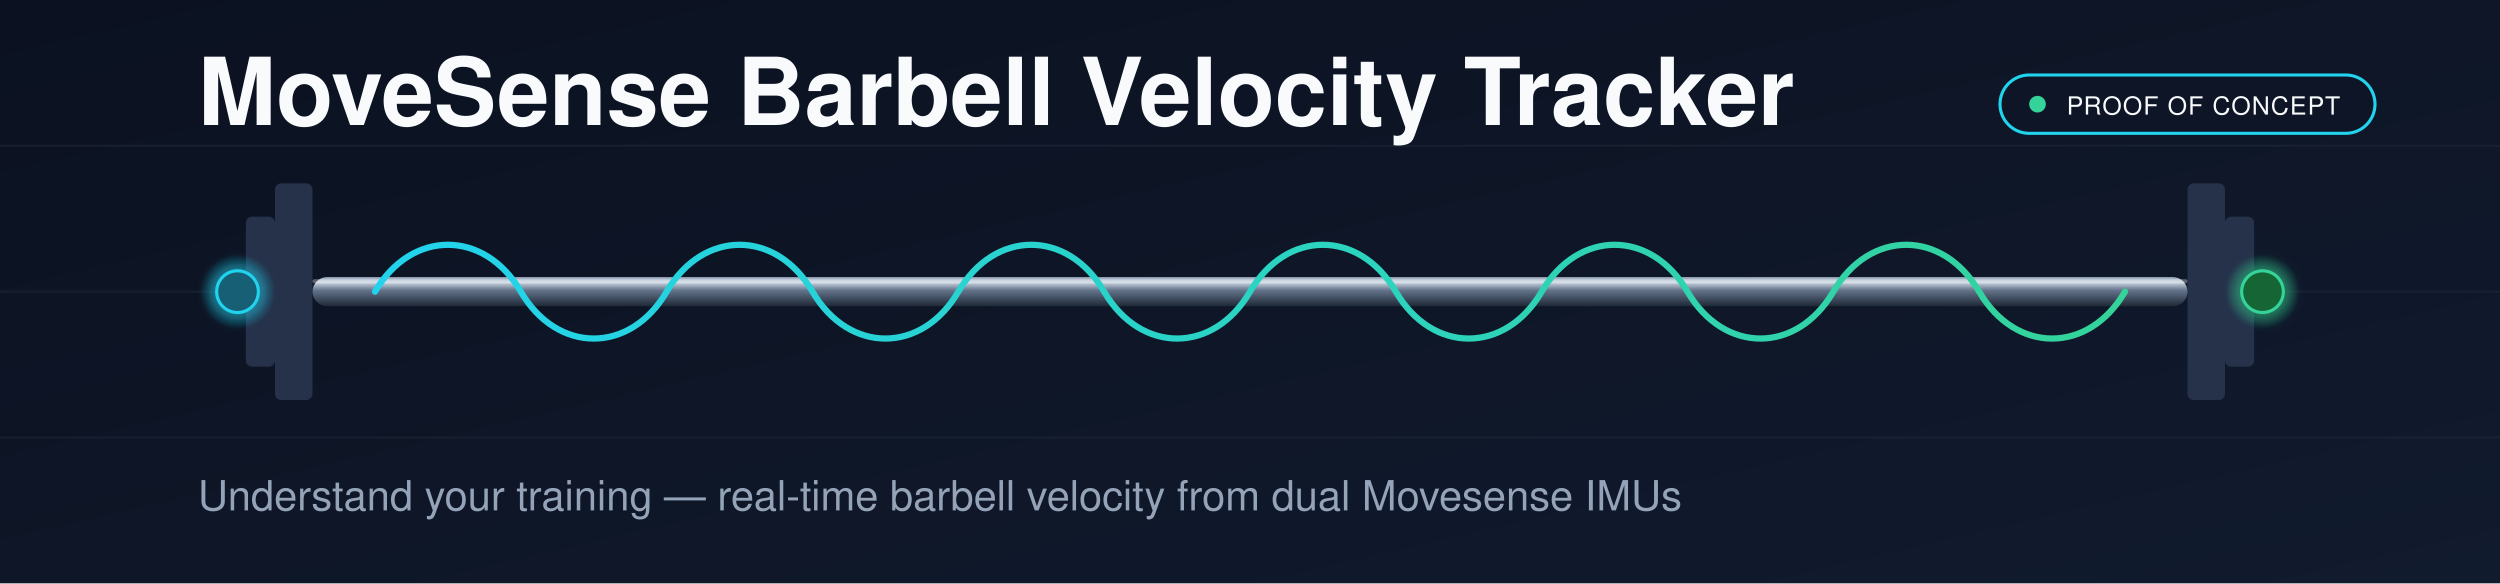
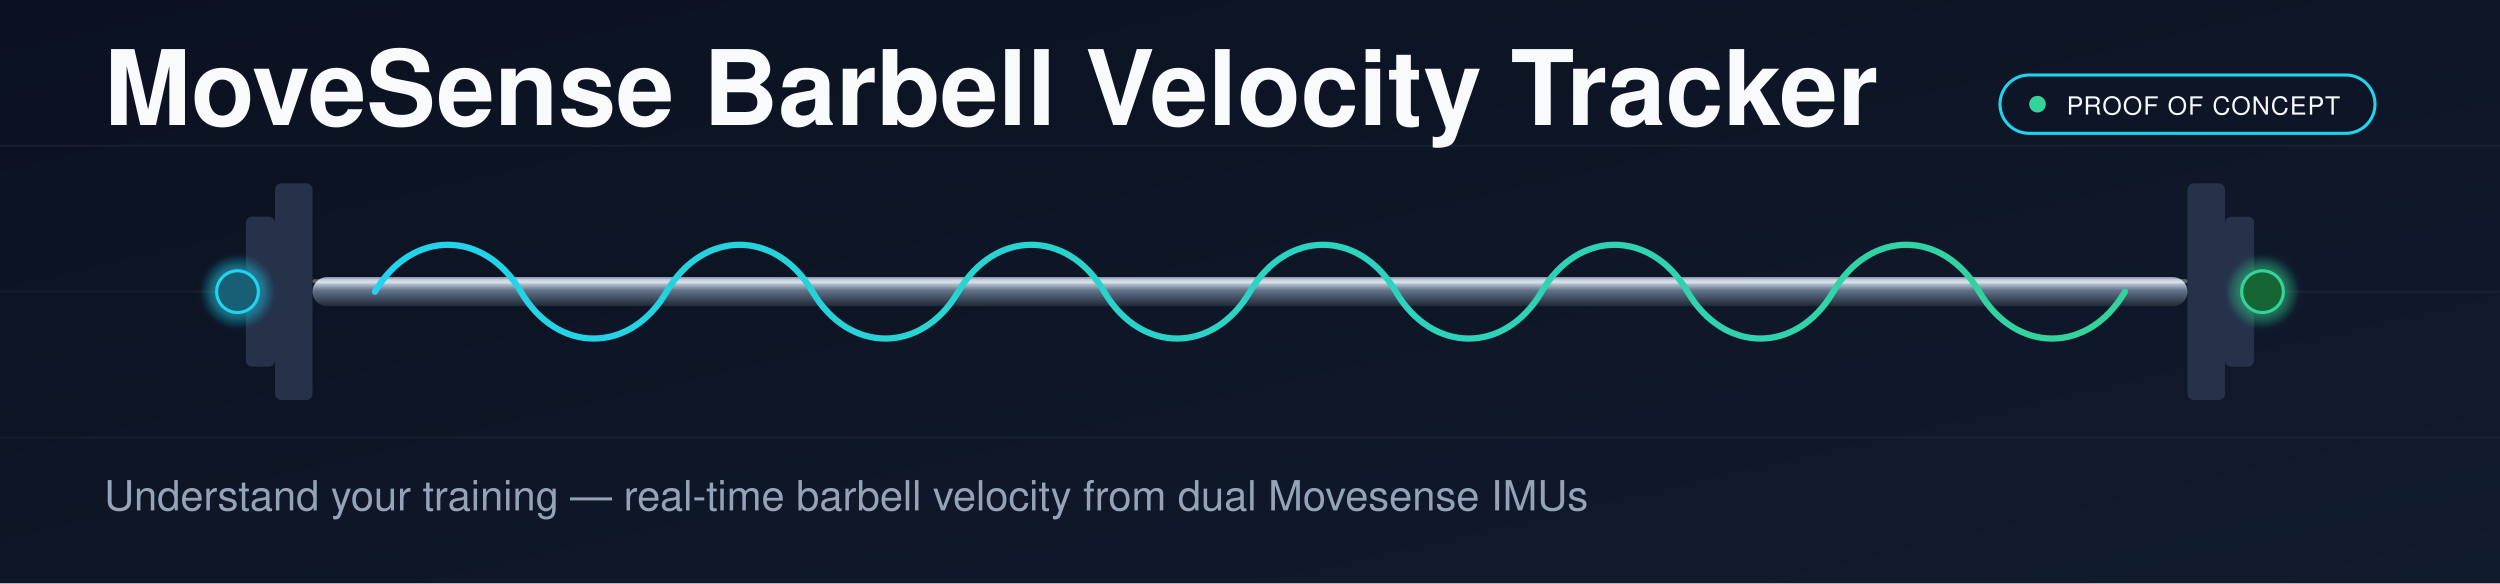
<svg xmlns="http://www.w3.org/2000/svg" viewBox="0 0 1200 280">
  <defs>
    <linearGradient id="bg" x1="0%" y1="0%" x2="100%" y2="100%">
      <stop offset="0%" stop-color="#0B1120" />
      <stop offset="100%" stop-color="#111B2E" />
    </linearGradient>
    <linearGradient id="accentLine" x1="0%" y1="0%" x2="100%" y2="0%">
      <stop offset="0%" stop-color="#22D3EE" />
      <stop offset="100%" stop-color="#34D399" />
    </linearGradient>
    <radialGradient id="pulse" cx="50%" cy="50%" r="50%">
      <stop offset="0%" stop-color="#22D3EE" stop-opacity="0.9" />
      <stop offset="100%" stop-color="#22D3EE" stop-opacity="0" />
    </radialGradient>
    <radialGradient id="pulseGreen" cx="50%" cy="50%" r="50%">
      <stop offset="0%" stop-color="#34D399" stop-opacity="0.9" />
      <stop offset="100%" stop-color="#34D399" stop-opacity="0" />
    </radialGradient>
    <linearGradient id="tube" x1="0%" y1="0%" x2="0%" y2="100%">
      <stop offset="0%" stop-color="#94A3B8" />
      <stop offset="18%" stop-color="#CBD5E1" />
      <stop offset="45%" stop-color="#64748B" />
      <stop offset="100%" stop-color="#1F2937" />
    </linearGradient>
    <filter id="glow" x="-50%" y="-50%" width="200%" height="200%">
      <feGaussianBlur stdDeviation="4" result="blur" />
      <feMerge>
        <feMergeNode in="blur" />
        <feMergeNode in="SourceGraphic" />
      </feMerge>
    </filter>
  </defs>
  <rect width="1200" height="280" fill="url(#bg)" />
  <g stroke="#1F2937" stroke-width="1" opacity="0.5">
    <line x1="0" y1="70" x2="1200" y2="70" />
    <line x1="0" y1="140" x2="1200" y2="140" />
    <line x1="0" y1="210" x2="1200" y2="210" />
  </g>
  <g transform="translate(160,140)">
    <rect x="-42" y="-36" width="14" height="72" rx="3" fill="#26314A" />
    <rect x="-28" y="-52" width="18" height="104" rx="3" fill="#26314A" />
    <rect x="890" y="-52" width="18" height="104" rx="3" fill="#26314A" />
    <rect x="908" y="-36" width="14" height="72" rx="3" fill="#26314A" />
    <rect x="-10" y="-7" width="900" height="14" rx="7" fill="url(#tube)" />
    <rect x="-10" y="-6" width="900" height="2" rx="1" fill="#F1F5F9" opacity="0.35" />
    <path d="M 20 0 C 37.5 -30 72.5 -30 90 0              C 107.5 30 142.5 30 160 0              C 177.5 -30 212.5 -30 230 0              C 247.5 30 282.5 30 300 0              C 317.5 -30 352.5 -30 370 0              C 387.5 30 422.5 30 440 0              C 457.5 -30 492.5 -30 510 0              C 527.5 30 562.5 30 580 0              C 597.5 -30 632.5 -30 650 0              C 667.5 30 702.5 30 720 0              C 737.5 -30 772.5 -30 790 0              C 807.5 30 842.5 30 860 0" fill="none" stroke="url(#accentLine)" stroke-width="3" stroke-linecap="round" />
    <circle cx="-46" cy="0" r="18" fill="url(#pulse)" />
    <circle cx="-46" cy="0" r="10" fill="#155E75" stroke="#22D3EE" stroke-width="1.5" filter="url(#glow)" />
    <circle cx="926" cy="0" r="18" fill="url(#pulseGreen)" />
    <circle cx="926" cy="0" r="10" fill="#166534" stroke="#34D399" stroke-width="1.5" filter="url(#glow)" />
  </g>
  <g font-family="Helvetica, Arial, sans-serif">
-     <text x="95" y="60" font-size="45" font-weight="700" fill="#F8FAFC">MoveSense Barbell Velocity Tracker</text>
-     <text x="95" y="245" font-size="20" fill="#94A3B8">Understand your training — real-time barbell velocity from dual Movesense IMUs</text>
+     <text x="50" y="60" font-size="50" font-weight="700" fill="#F8FAFC">MoveSense Barbell Velocity Tracker</text>
+     <text x="50" y="245" font-size="20" fill="#94A3B8">Understand your training — real-time barbell velocity from dual Movesense IMUs</text>
  </g>
  <g transform="translate(960,36)">
    <rect x="0" y="0" width="180" height="28" rx="14" fill="#0D1526" stroke="#22D3EE" stroke-width="1.5" />
    <circle cx="18" cy="14" r="4" fill="#34D399" />
    <text x="32" y="19" font-family="Helvetica, Arial, sans-serif" font-size="12" letter-spacing="0.5" fill="#F8FAFC">PROOF OF CONCEPT</text>
  </g>
</svg>
